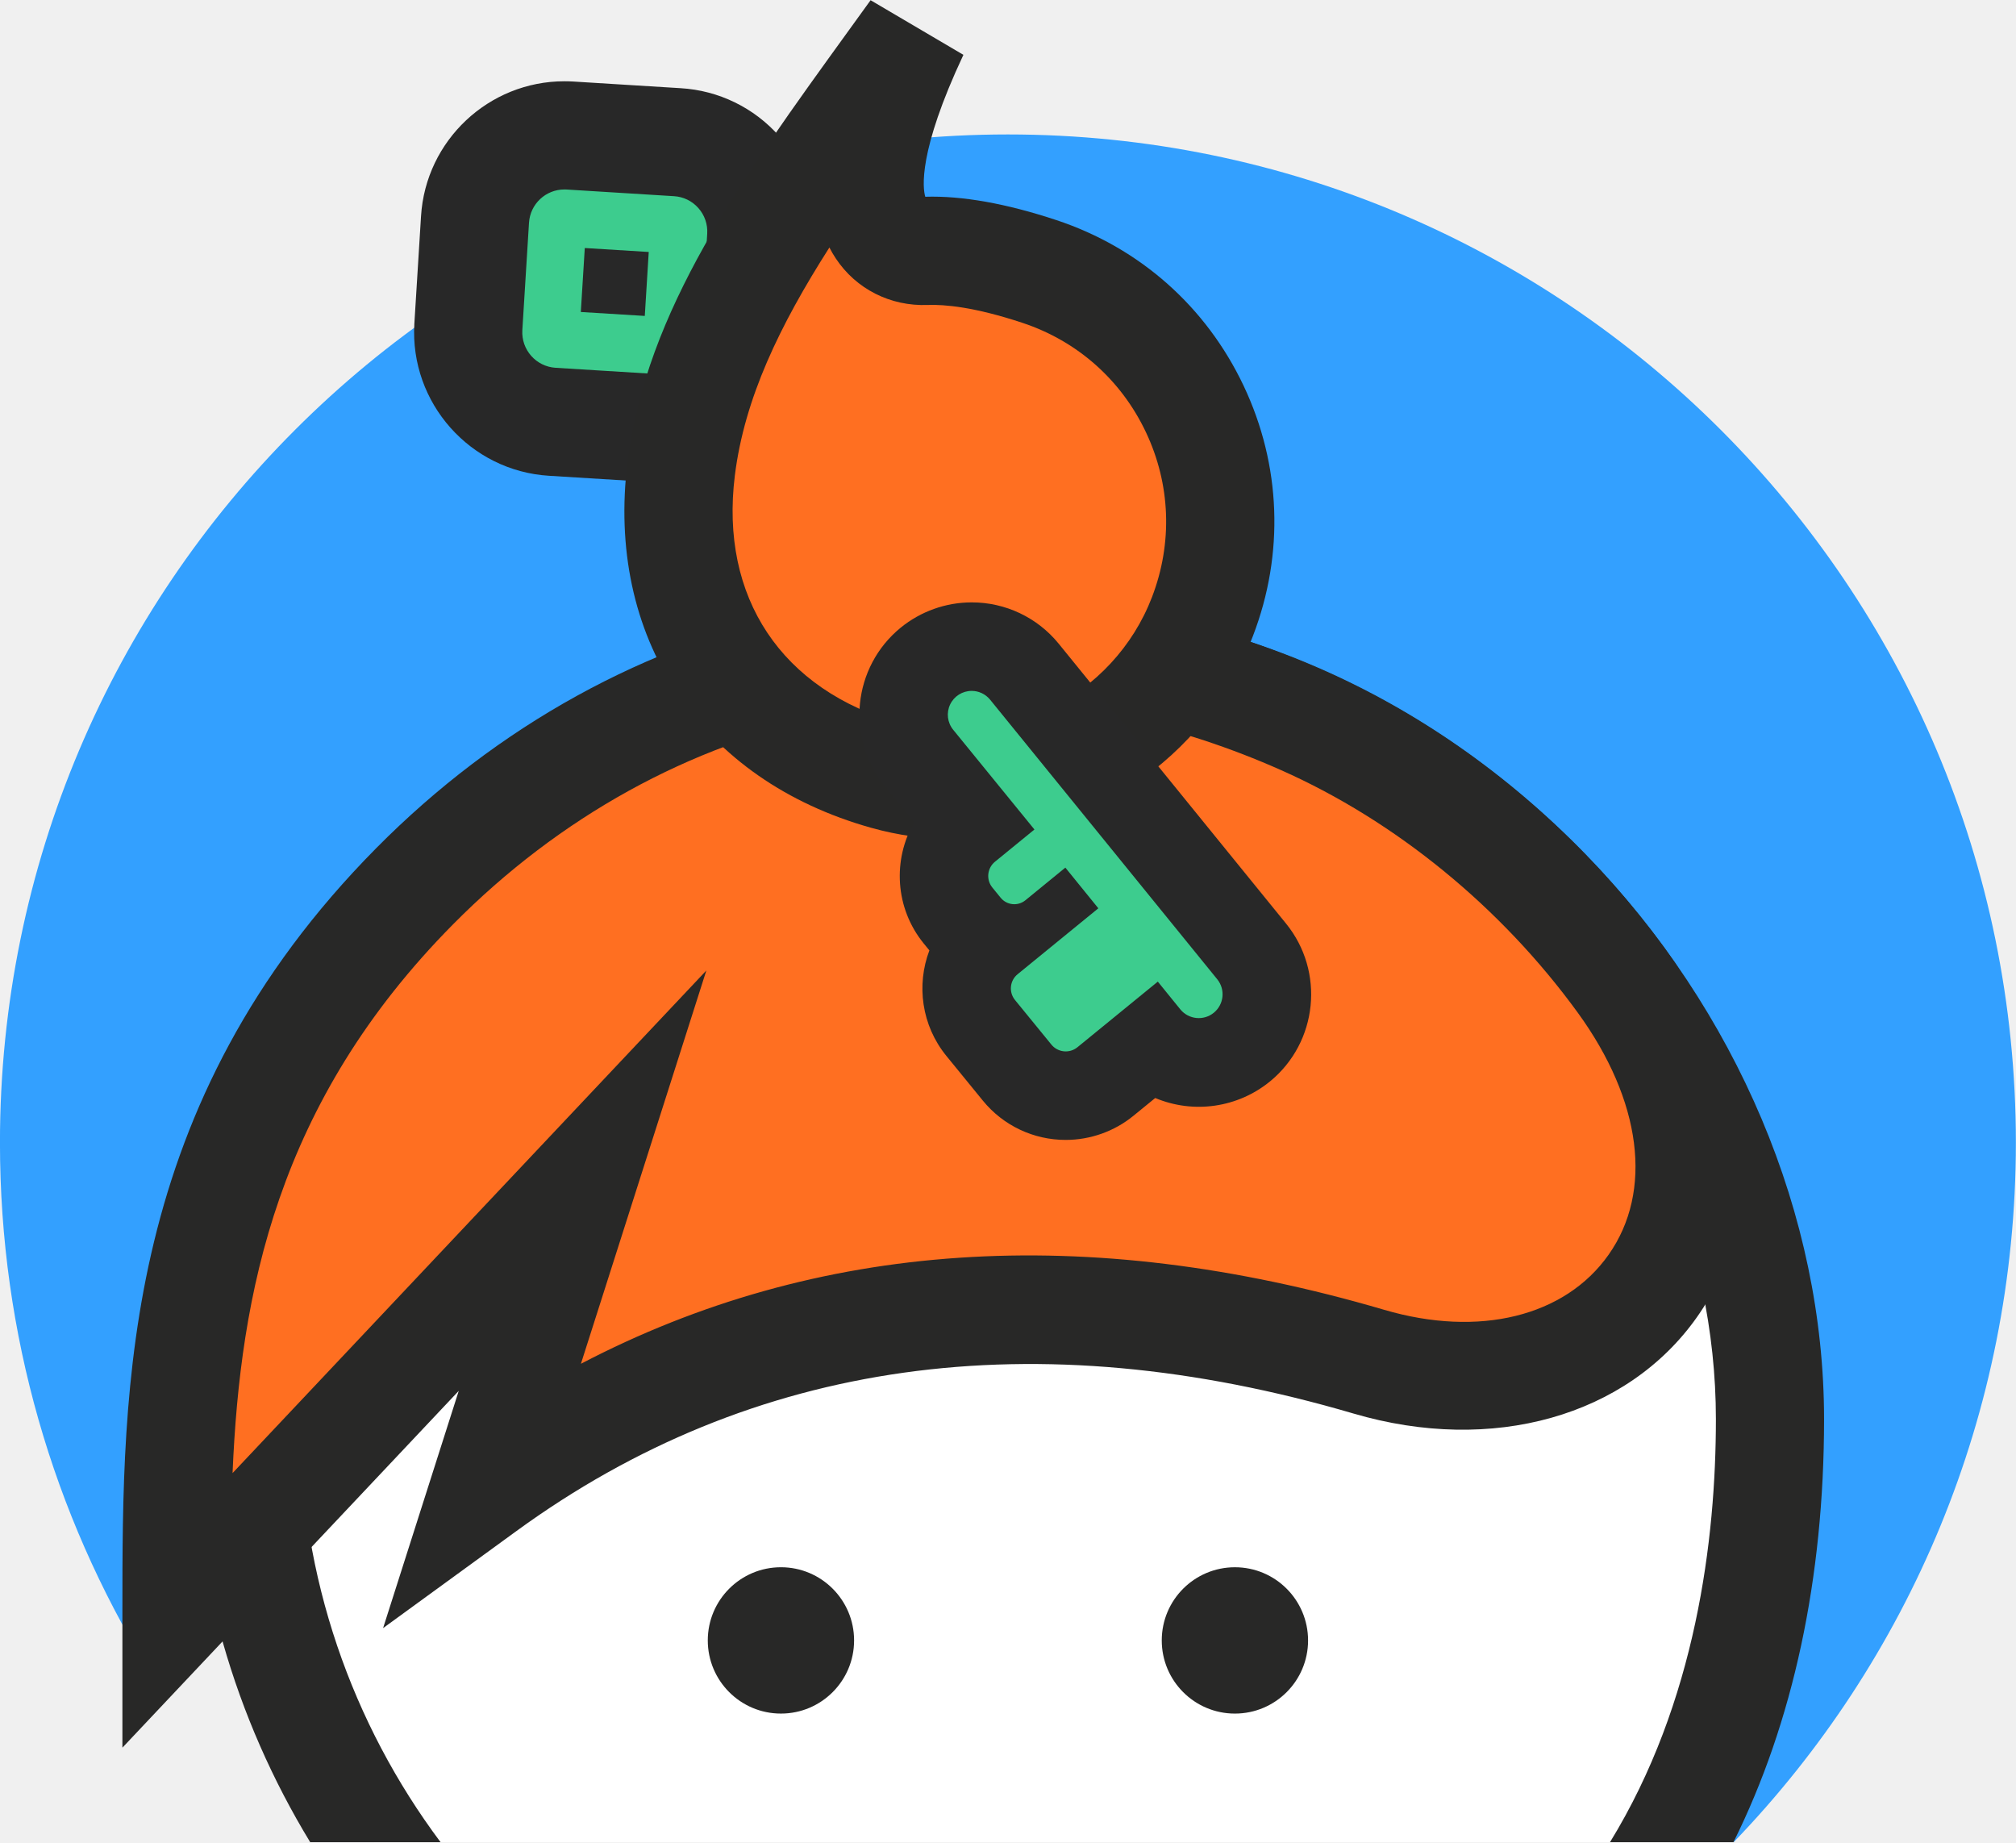
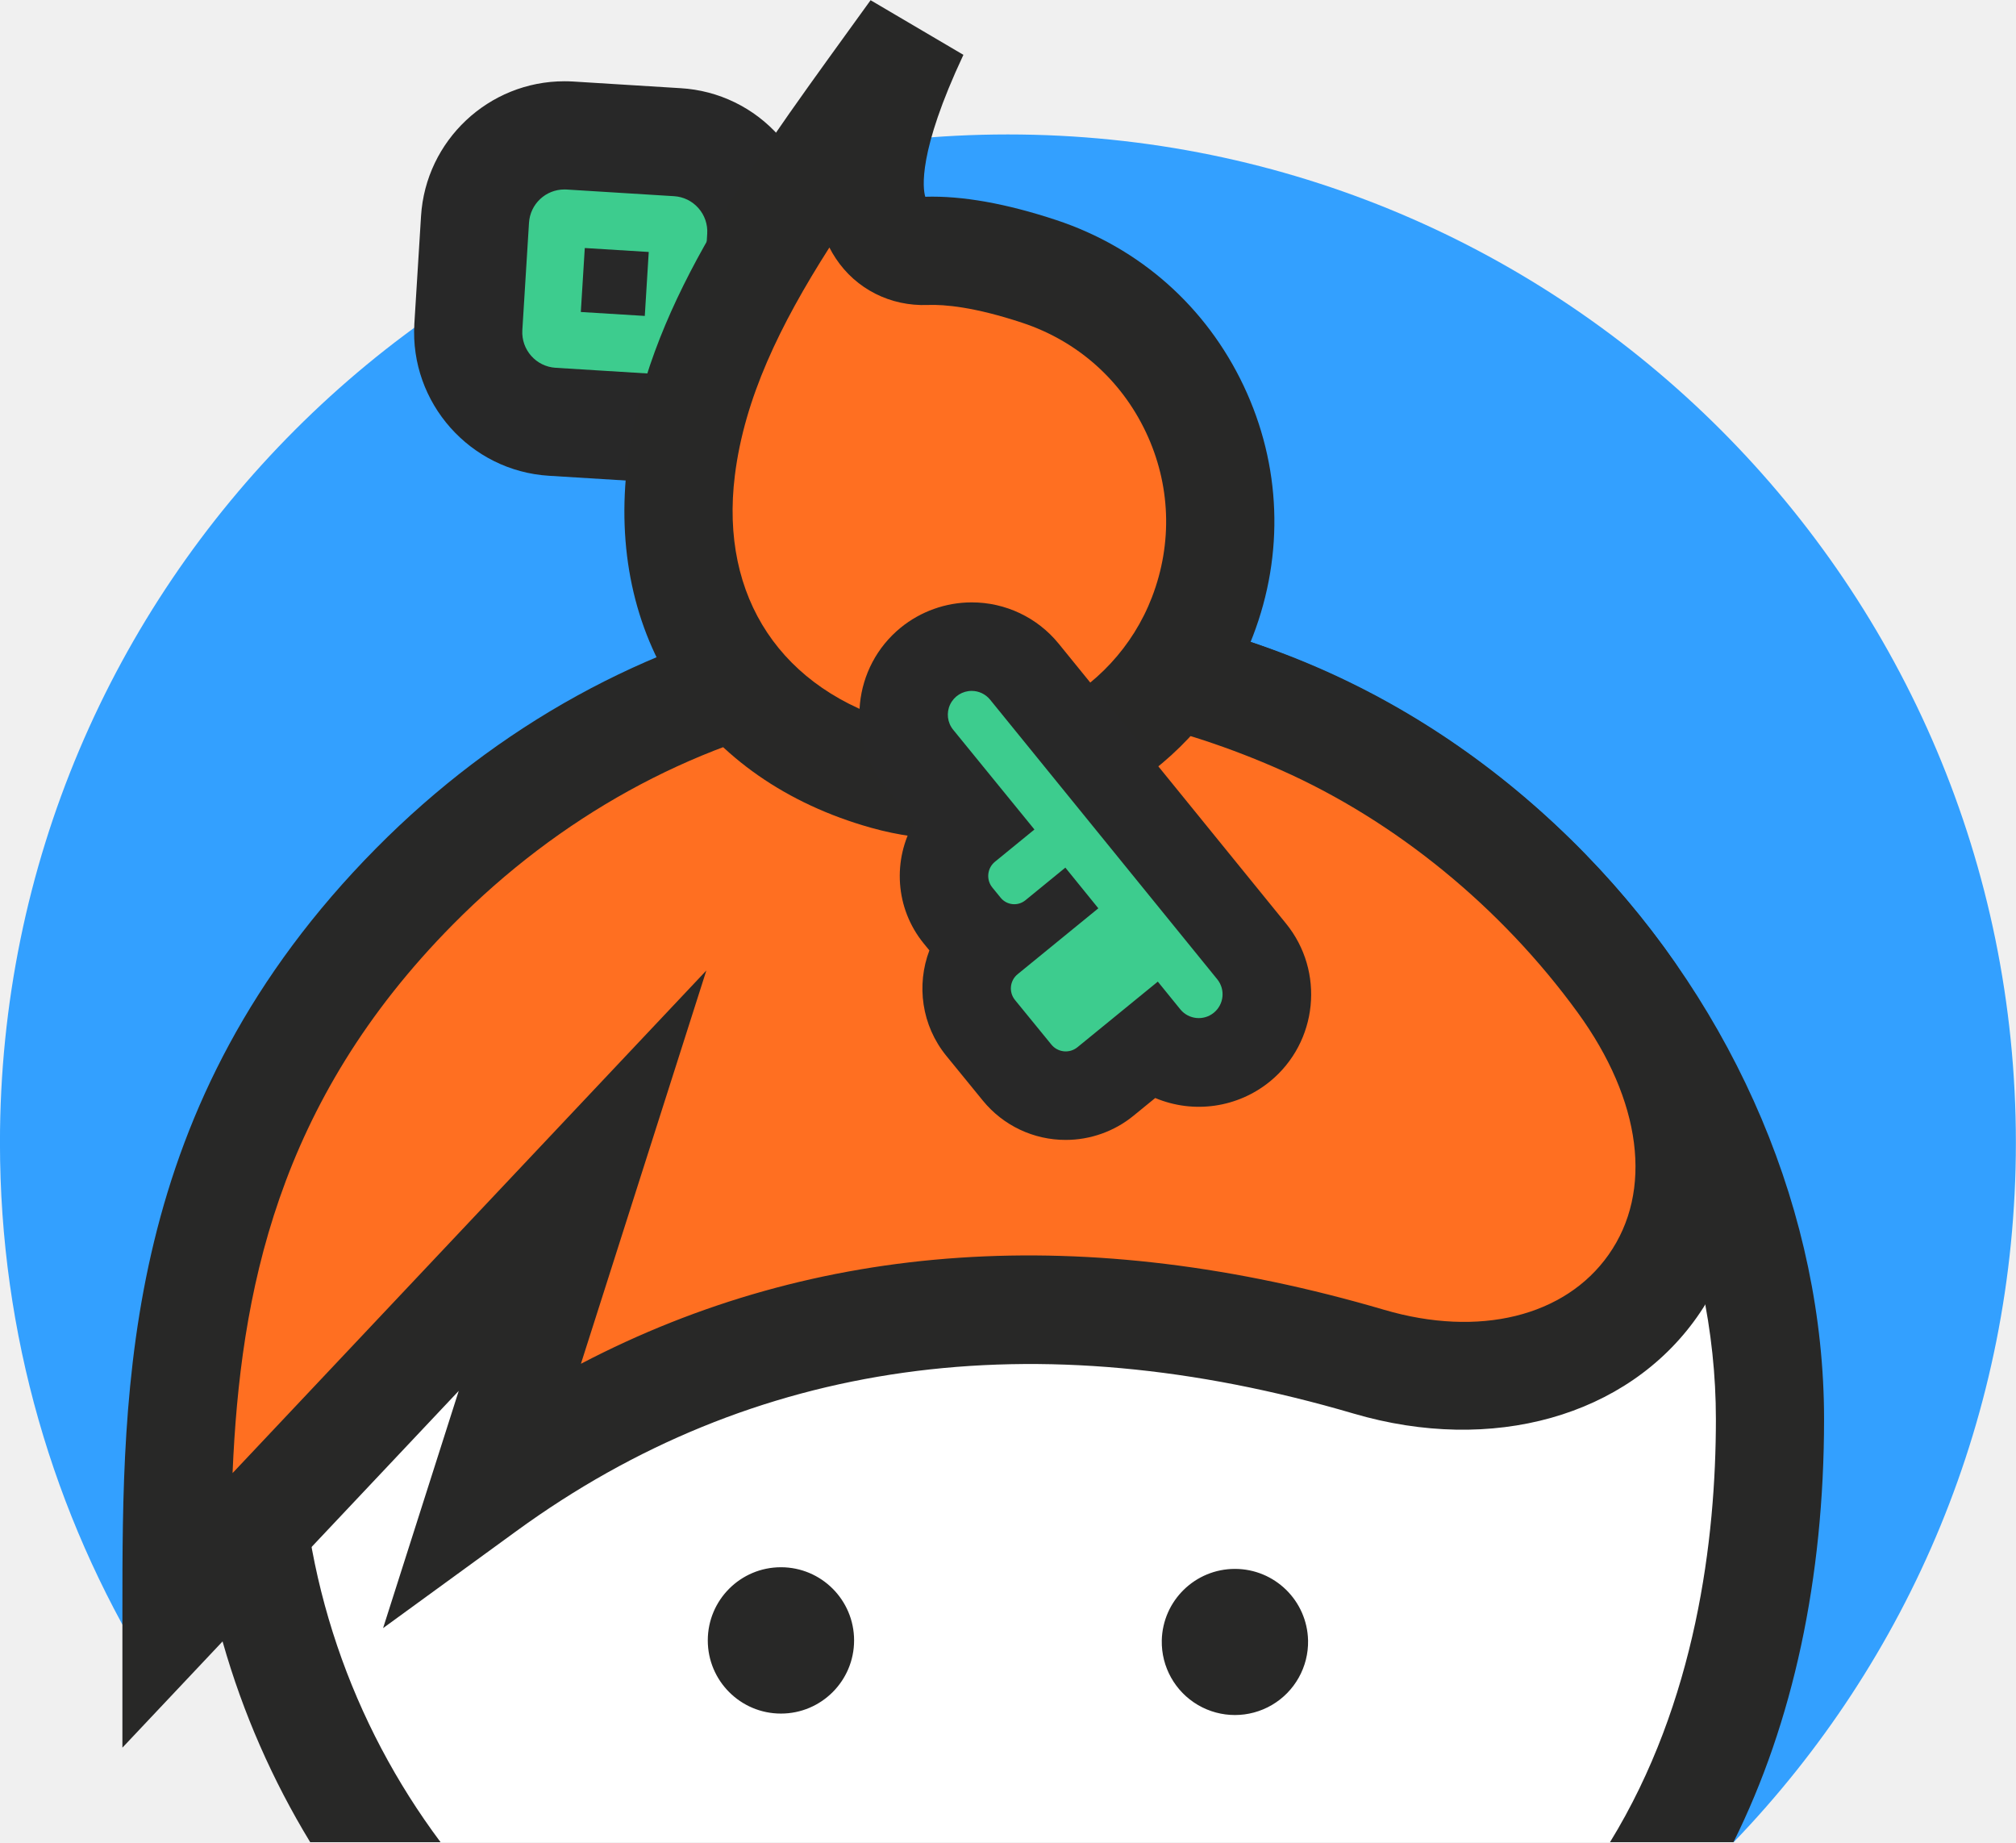
<svg xmlns="http://www.w3.org/2000/svg" width="213.33" height="194.9" viewBox="0 0 213.333 194.899">
  <path d="M106.66 14.222C47.75 14.222-.004 61.977-.004 120.886c0 20.338 5.695 39.344 15.572 55.517l27.866-29.587 141.036.881-1.021 47.209c18.494-19.183 29.871-45.271 29.871-74.02 0-58.91-47.755-106.664-106.664-106.664" fill="#33a0ff" />
  <path d="M58.448 44.621c-5.199-.318-9.183-4.81-8.88-10.014l.705-11.396c.31-4.985 4.467-8.892 9.463-8.892.187 0 .374.006.562.018l11.39.705a9.4 9.4 0 0 1 6.513 3.181 9.404 9.404 0 0 1 2.356 6.875l-.699 11.352a6.872 6.872 0 0 1-.255 1.46l-.405 1.982-7.494 5.55z" fill="#3dcc8e" />
-   <path d="M59.728 8.596c-8.013 0-14.678 6.263-15.174 14.26l-.706 11.376-.001.022-.001.02c-.486 8.345 5.906 15.549 14.247 16.06l11.167.69 4.163.257 3.354-2.482 4.056-3.002 3.524-2.609.809-3.956c.16-.607.333-1.424.396-2.424l.699-11.362a15.09 15.09 0 0 0-3.786-11.021 15.087 15.087 0 0 0-10.457-5.097l-11.357-.704h-.016l-.017-.002a15.6 15.6 0 0 0-.9-.026m8.504 24.827l.418-6.767-6.768-.418-.42 6.768 6.77.417m-8.504-13.381c.075 0 .15.003.227.007l11.37.705c.996.06 1.915.507 2.577 1.257.667.754.999 1.72.935 2.721l-.7 11.366c-.01.176-.082.33-.115.498L69.966 39.6l-11.173-.69a3.764 3.764 0 0 1-3.52-3.97l.706-11.374a3.755 3.755 0 0 1 3.749-3.523" fill="#282828" />
+   <path d="M59.728 8.596c-8.013 0-14.678 6.263-15.174 14.26l-.706 11.376-.001.022-.001.02c-.486 8.345 5.906 15.549 14.247 16.06l11.167.69 4.163.257 3.354-2.482 4.056-3.002 3.524-2.609.809-3.956c.16-.607.333-1.424.396-2.424l.699-11.362a15.09 15.09 0 0 0-3.786-11.021 15.087 15.087 0 0 0-10.457-5.097l-11.357-.704h-.016l-.017-.002a15.6 15.6 0 0 0-.9-.026m8.504 24.827l.418-6.767-6.768-.418-.42 6.768 6.77.417m-8.504-13.381c.075 0 .15.003.227.007l11.37.705c.996.06 1.915.507 2.577 1.257a3.72 3.72 0 0 1 .935 2.721l-.7 11.366c-.01.176-.082.33-.115.498L69.966 39.6l-11.173-.69a3.764 3.764 0 0 1-3.52-3.97l.706-11.374a3.755 3.755 0 0 1 3.749-3.523" fill="#282828" />
  <path d="M106.66 69.514c-44.535 0-80.638 36.103-80.638 80.638 0 16.56 4.995 31.953 13.556 44.758h137.41c7.231-13.21 10.317-28.849 10.317-44.758 0-41.218-36.103-80.638-80.638-80.638" fill="#fff" />
  <path d="M106.66 63.78c-47.62 0-86.362 38.743-86.362 86.363 0 16.373 4.581 31.698 12.528 44.757h13.796c-9.34-12.495-14.876-27.992-14.876-44.757 0-41.309 33.606-74.916 74.914-74.916 19.62 0 38.414 8.215 52.916 23.13 13.981 14.377 22 33.253 22 51.786 0 12.689-2.096 29.932-11.207 44.757h13.065c6.305-12.691 9.588-27.866 9.588-44.757 0-21.488-9.199-43.271-25.238-59.767-16.677-17.15-38.385-26.595-61.124-26.595" fill="#282827" />
-   <path d="M90.38 173.551a7.741 7.741 0 1 1-7.741-7.741 7.74 7.74 0 0 1 7.741 7.741M138.42 173.551c0 4.276-3.466 7.742-7.742 7.742s-7.741-3.466-7.741-7.742 3.465-7.74 7.741-7.74 7.741 3.465 7.741 7.74" fill="#282827" />
+   <path d="M90.38 173.551a7.741 7.741 0 1 1-7.741-7.741 7.74 7.74 0 0 1 7.741 7.741m48.04 0a7.742 7.742 0 1 1-15.481 0 7.742 7.742 0 0 1 15.48 0" fill="#282827" />
  <path d="M18.676 170.485l42.97-45.572-10.343 32.424c33.547-24.413 68.765-20.553 93.563-13.27 26.32 7.728 44.748-15.518 26.708-40.316-8.571-11.786-20.33-21.57-33.685-27.505-35.03-15.561-70.25-6.488-94.007 17.511-25.168 25.424-25.206 53.622-25.206 76.728" fill="#ff6f21" />
  <path d="M102.62 74.274c-4.988 0-9.941.497-14.809 1.499-14.846 3.053-28.63 10.665-39.862 22.011-18.656 18.846-22.534 39.074-23.339 58.064l50.136-53.173-13.273 41.61c24.944-13.042 53.464-14.971 85.005-5.71 10.037 2.947 19.134.713 23.743-5.828 4.735-6.721 3.51-16.302-3.275-25.63-8.107-11.146-19.252-20.251-31.381-25.64-10.757-4.78-21.933-7.203-32.945-7.203M12.953 184.898v-14.413c0-23.889 0-53.619 26.86-80.754C52.64 76.775 68.44 68.07 85.506 64.56c17.964-3.696 36.881-1.464 54.707 6.454 13.937 6.192 26.72 16.623 35.992 29.368 9.657 13.277 10.95 28.204 3.374 38.956-7.406 10.513-21.662 14.522-36.326 10.218-33.817-9.93-63.622-5.755-88.581 12.408L40.538 172.25l8.006-25.1z" fill="#282827" />
  <path d="M127.246 65.22c-5.094 13.275-19.867 20.687-33.555 16.834C78.27 77.71 70.128 65.318 72.082 49.599c1.945-15.633 12.51-29.34 24.686-46.235-10.002 21.291-1.505 23.286 1.183 23.18 2.656-.106 6.533.347 12.052 2.178 15.035 4.99 22.983 21.542 17.243 36.499" fill="#ff6f21" />
  <path d="M87.767 26.182c-5.282 8.282-8.992 15.98-10.005 24.125-1.604 12.897 4.93 22.706 17.481 26.239 10.896 3.068 22.605-2.807 26.66-13.373 2.2-5.73 1.97-11.93-.645-17.454-2.617-5.53-7.254-9.637-13.058-11.563-5.093-1.69-8.264-1.958-10.021-1.892-3.945.155-7.587-1.682-9.733-4.92-.248-.373-.475-.76-.679-1.162m13.302 62.616a32.88 32.88 0 0 1-8.929-1.234c-8.887-2.502-15.99-7.449-20.538-14.305-4.534-6.834-6.332-15.26-5.2-24.366 2-16.075 11.908-29.771 23.38-45.63L92.126.02l9.822 5.78c-4.848 10.32-4.292 14.142-4.037 15.014 3.9-.119 8.574.712 13.894 2.477 8.801 2.921 15.833 9.147 19.8 17.532 3.965 8.378 4.314 17.773.985 26.451-5.05 13.158-17.928 21.524-31.52 21.524" fill="#282827" />
  <path d="M112.78 115.913a6.62 6.62 0 0 1-5.148-2.443l-3.85-4.716c-2.233-2.733-1.913-6.731.667-9.08a6.52 6.52 0 0 1-2.184-1.738l-.878-1.076a6.634 6.634 0 0 1 .94-9.324l.553-.452-5.64-6.922c-2.508-3.072-2.048-7.617 1.027-10.13a7.229 7.229 0 0 1 4.556-1.625 7.18 7.18 0 0 1 5.576 2.643l24.056 29.609c2.504 3.068 2.044 7.613-1.03 10.125a7.23 7.23 0 0 1-2.934 1.438 7.219 7.219 0 0 1-1.622.184 7.178 7.178 0 0 1-4.981-1.997l-4.908 4.007a6.662 6.662 0 0 1-4.2 1.497" fill="#3dcc8e" />
  <path d="M112.02 68.087a11.845 11.845 0 0 0-9.199-4.358c-2.725 0-5.391.95-7.507 2.672-5.086 4.154-5.843 11.654-1.7 16.729l3.133 3.846c-2.301 3.957-2.052 9.099 1.01 12.85l.59.722c-1.385 3.654-.84 7.933 1.805 11.172l3.85 4.717a11.281 11.281 0 0 0 8.775 4.162c2.603 0 5.147-.905 7.163-2.552l2.306-1.882a11.908 11.908 0 0 0 12.14-1.75c5.073-4.146 5.83-11.646 1.69-16.72l-24.033-29.58zm-9.199 5.007c.73 0 1.454.317 1.952.928l24.046 29.594a2.52 2.52 0 0 1-3.905 3.186l-2.394-2.95-8.503 6.94a1.959 1.959 0 0 1-2.76-.279l-3.85-4.716a1.939 1.939 0 0 1 .276-2.728l8.543-6.974-3.49-4.304-4.227 3.453a1.86 1.86 0 0 1-2.617-.264l-.88-1.079a1.943 1.943 0 0 1 .275-2.733l4.177-3.41-8.596-10.55a2.519 2.519 0 0 1 1.953-4.114" fill="#282828" />
</svg>
